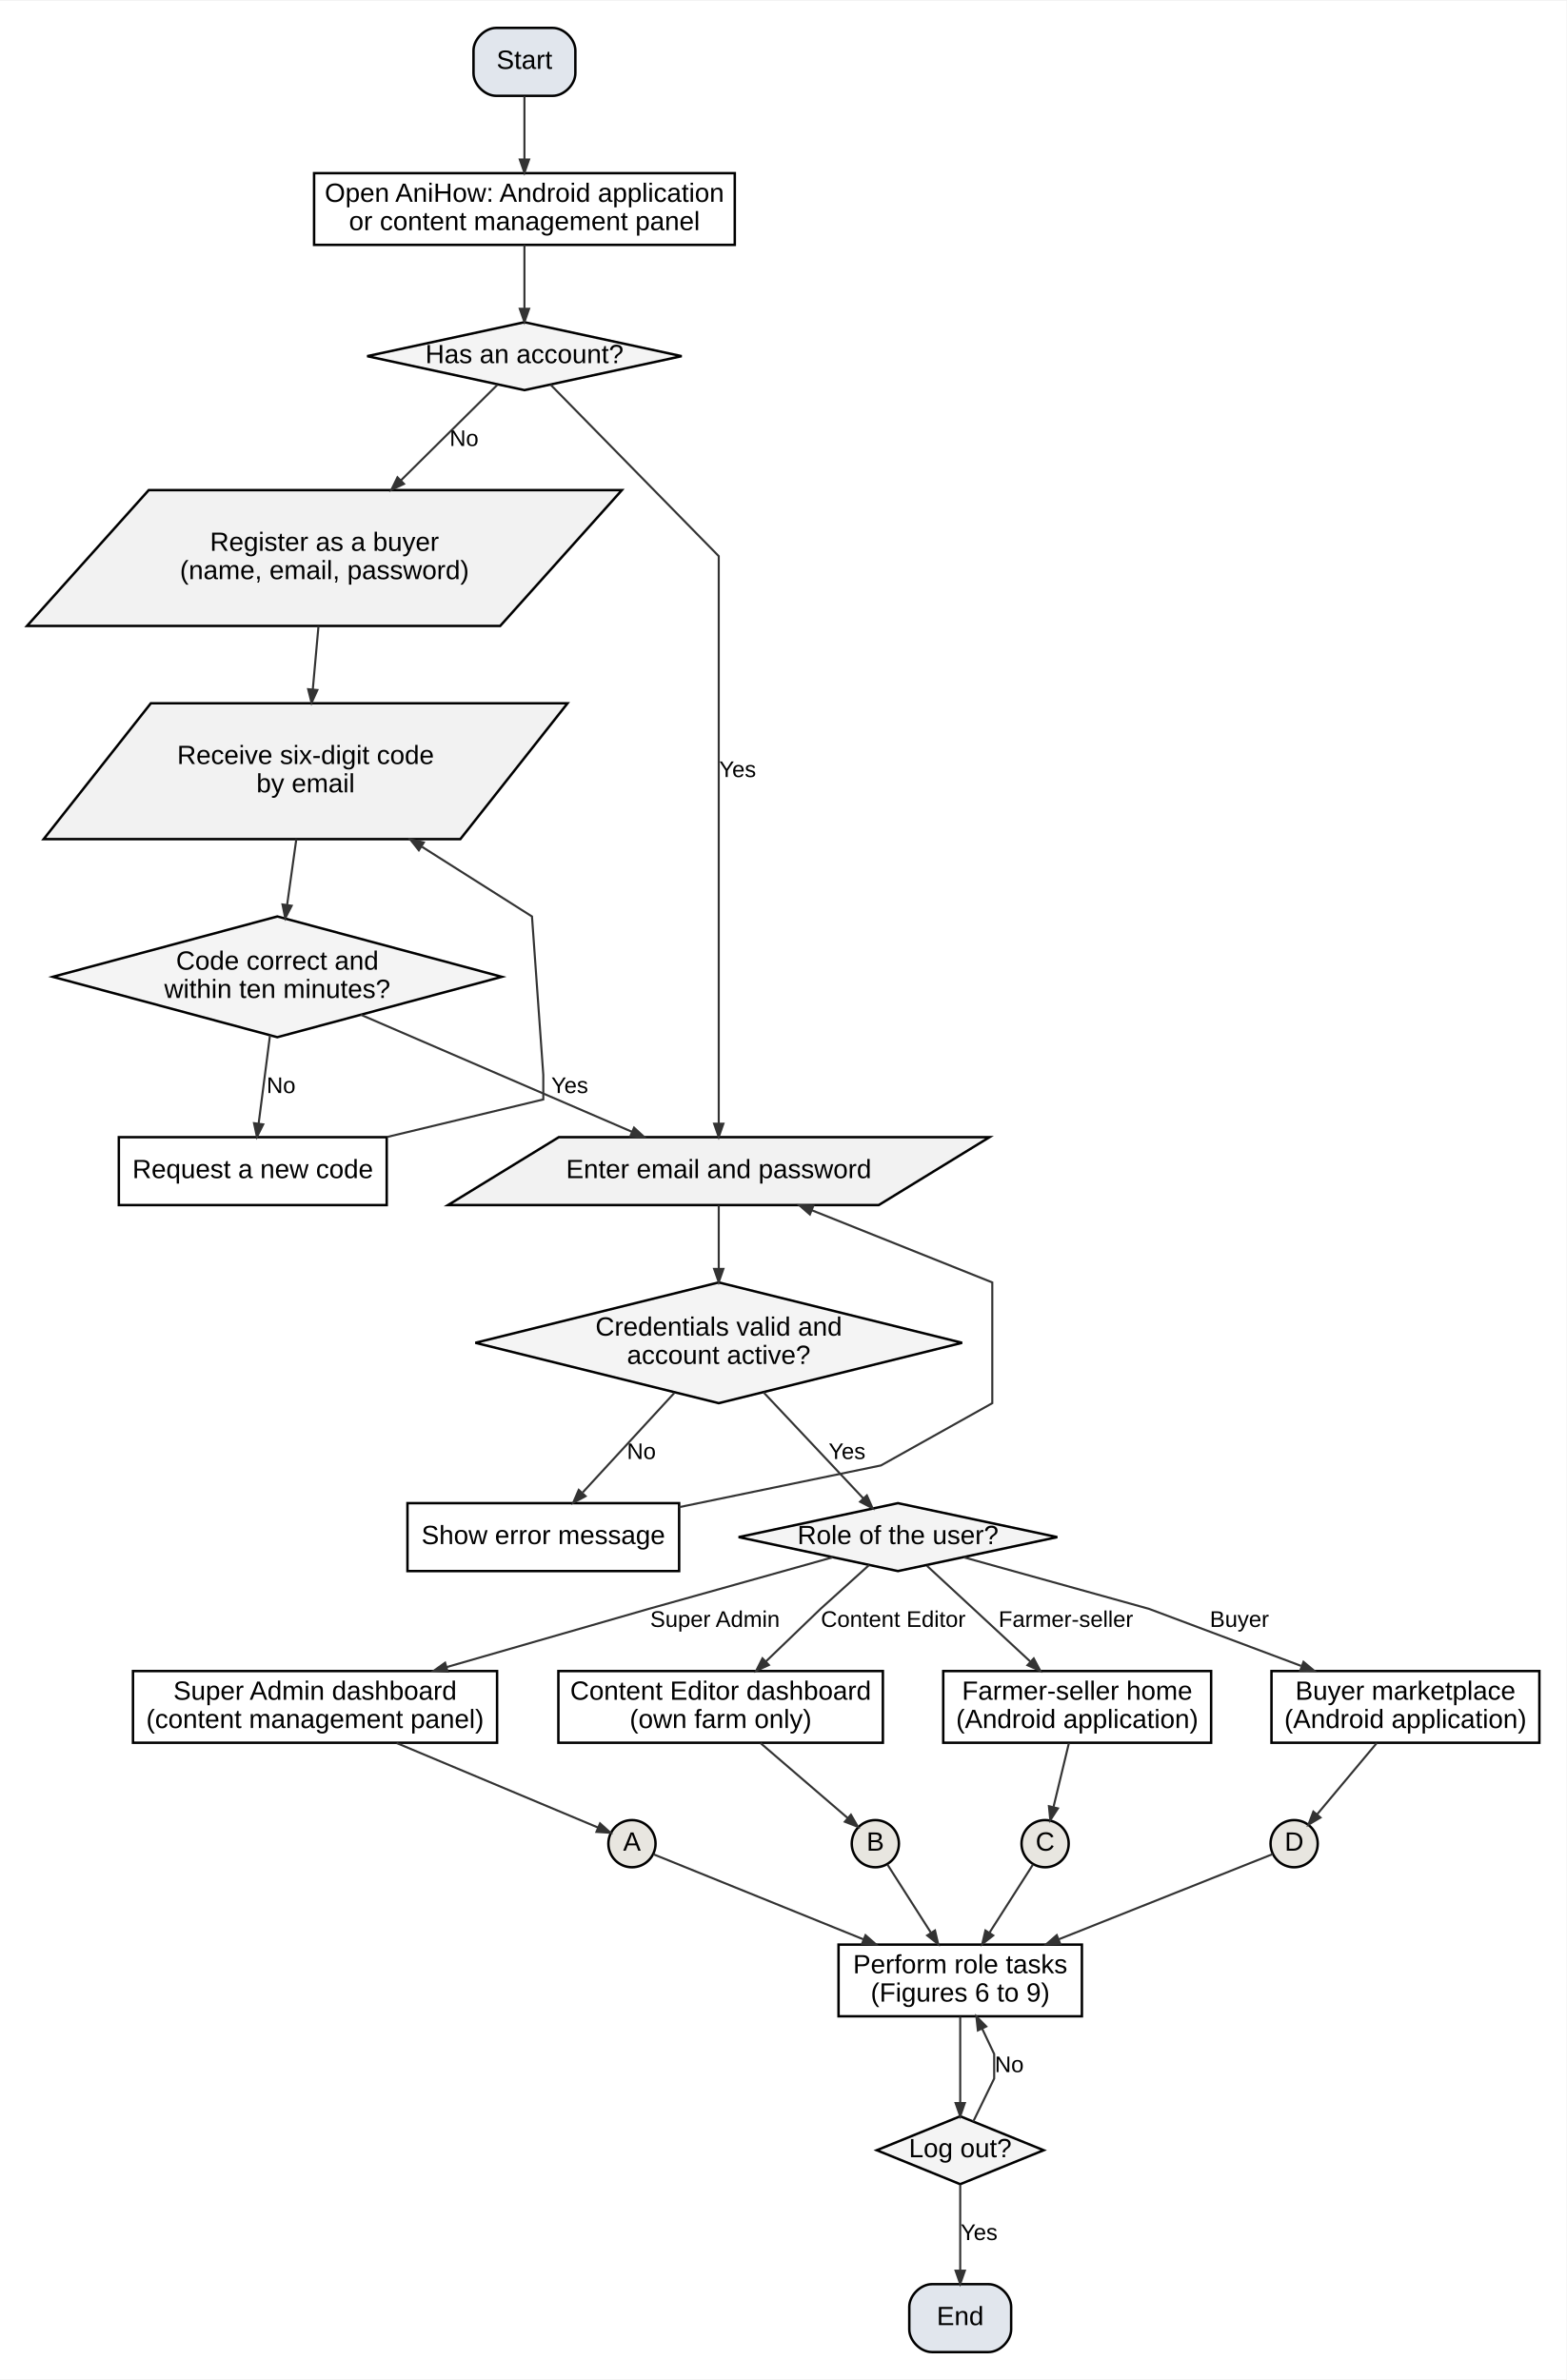
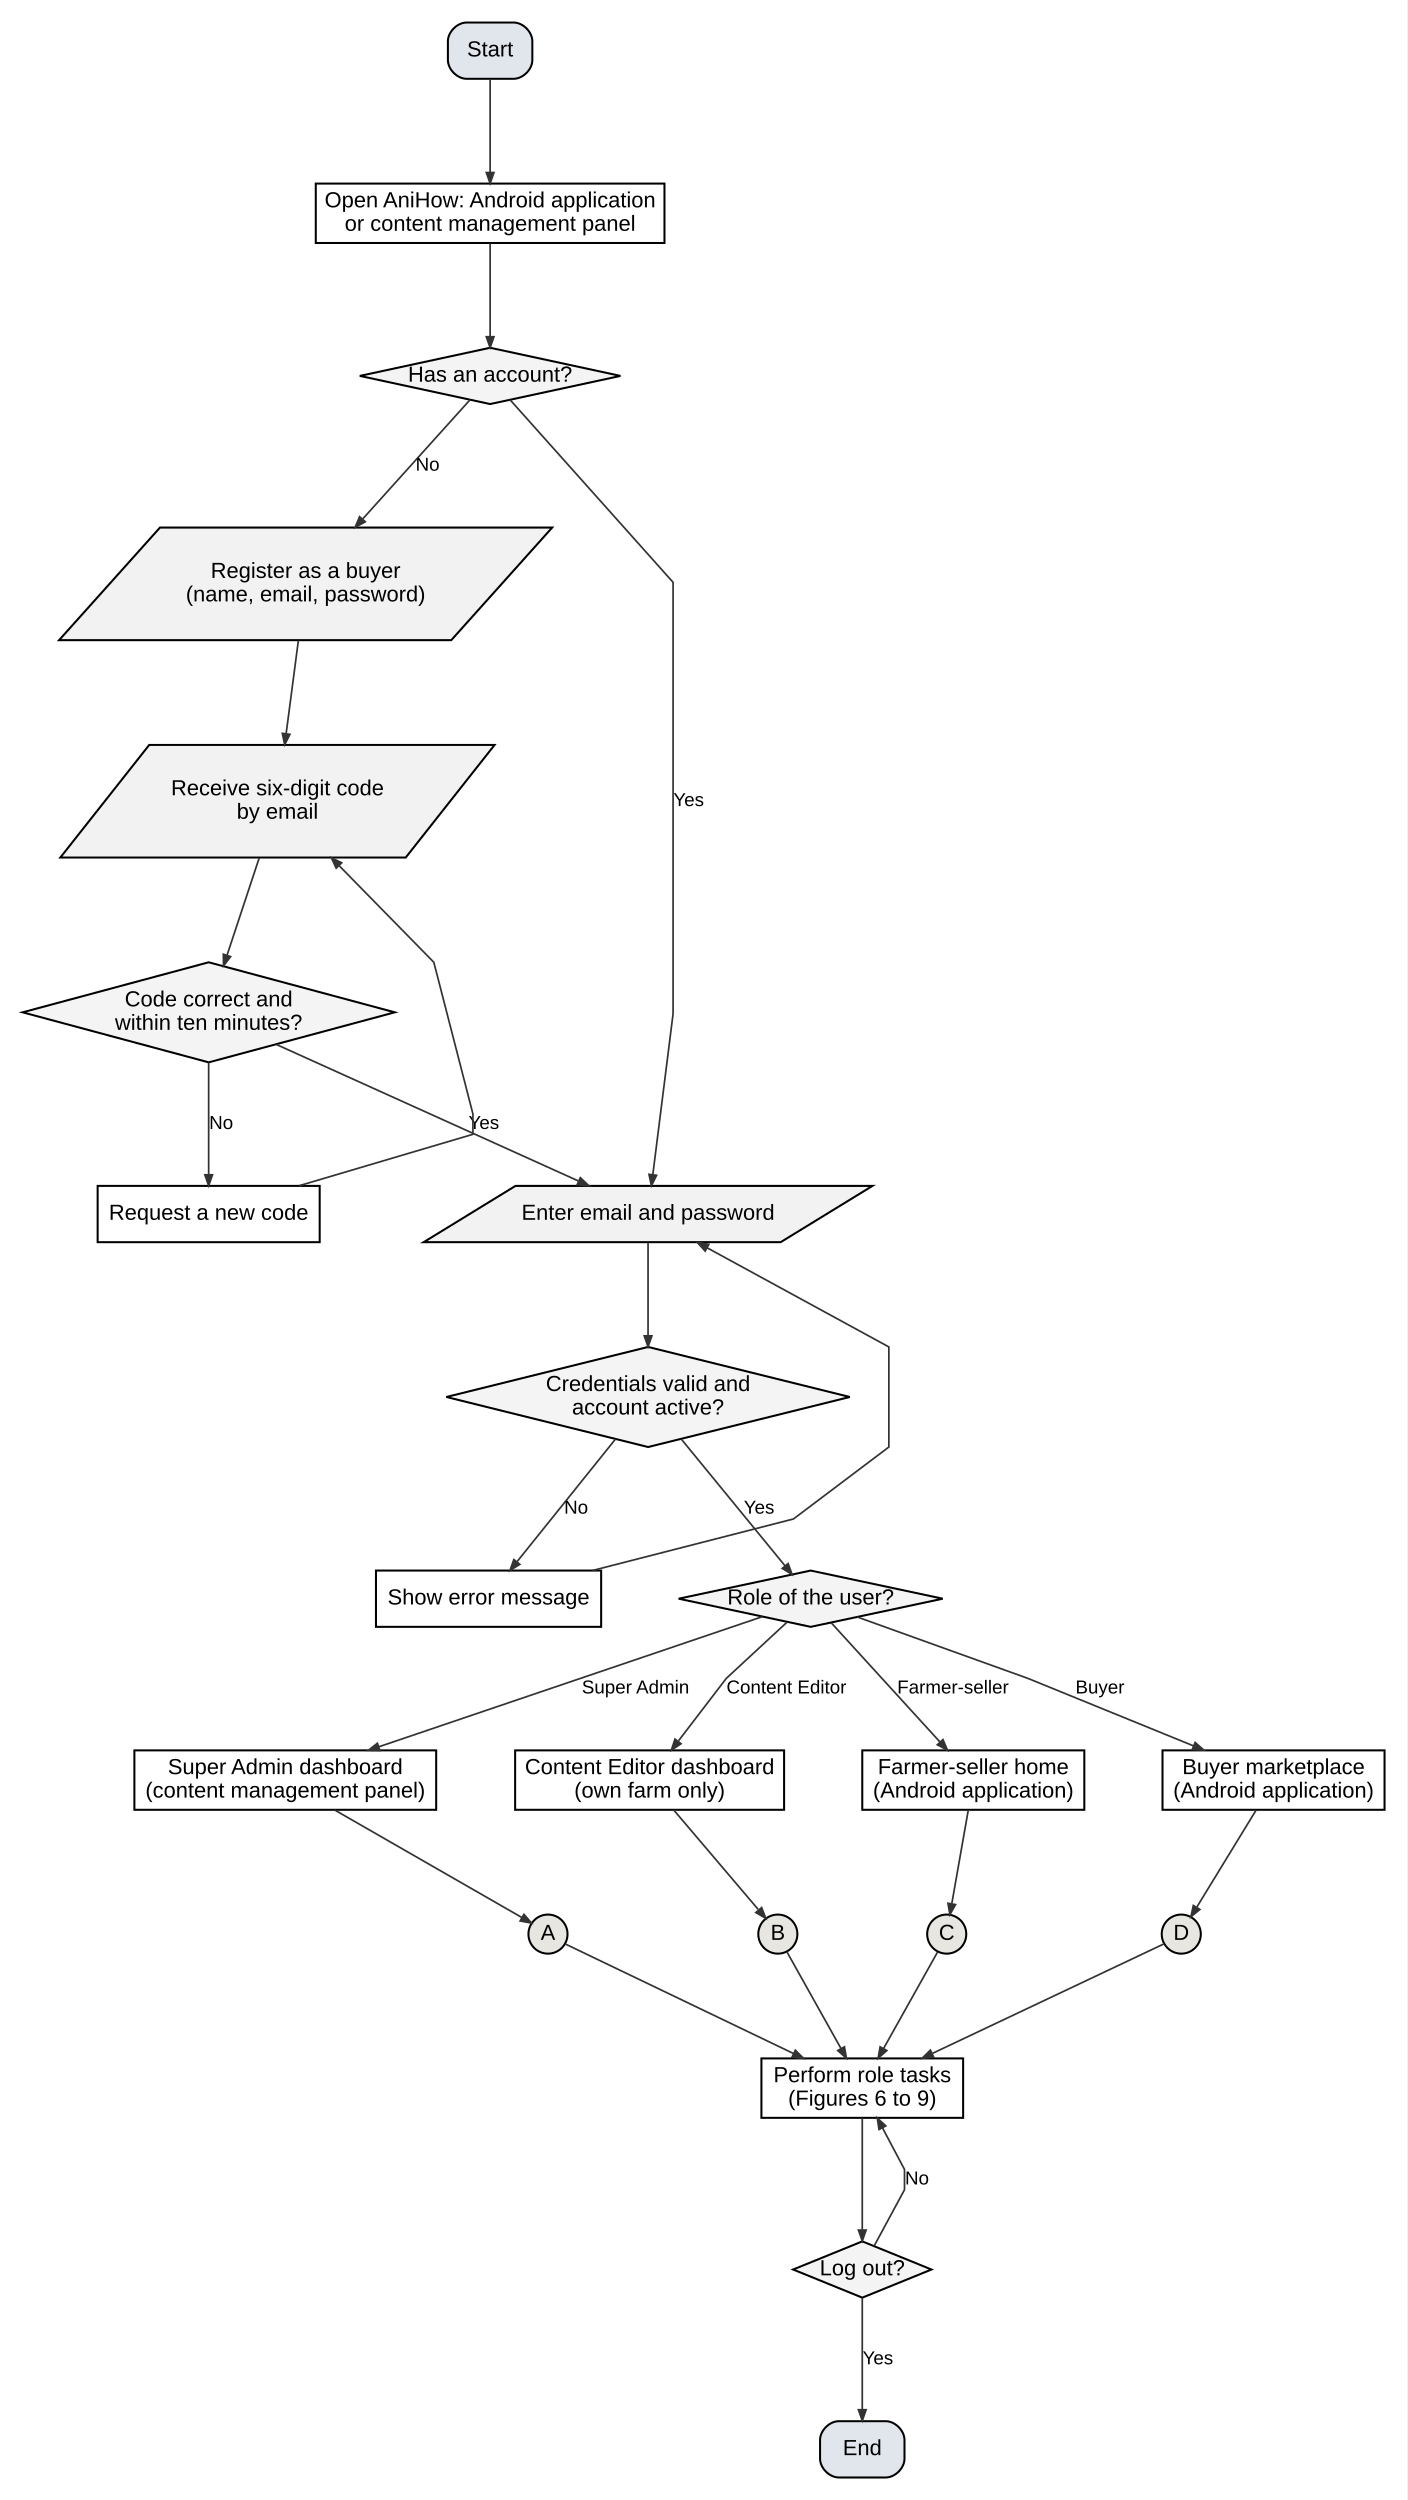
- <svg xmlns="http://www.w3.org/2000/svg" width="830pt" height="1261pt" viewBox="0.00 0.00 830.39 1260.80">
-   <g id="graph0" class="graph" transform="scale(1 1) rotate(0) translate(14.4 1246.4)">
-     <polygon fill="white" stroke="transparent" points="-14.4,14.4 -14.4,-1246.4 815.99,-1246.4 815.99,14.4 -14.4,14.4" />
+ <svg xmlns="http://www.w3.org/2000/svg" width="900pt" height="1599pt" viewBox="0.00 0.00 899.80 1598.80">
+   <g id="graph0" class="graph" transform="scale(1 1) rotate(0) translate(14.4 1584.4)">
+     <polygon fill="white" stroke="transparent" points="-14.4,14.4 -14.4,-1584.4 885.4,-1584.4 885.4,14.4 -14.4,14.4" />
    <g id="node1" class="node">
-       <path fill="#e1e6ed" stroke="black" stroke-width="1.3" d="M278.59,-1232C278.59,-1232 248.59,-1232 248.59,-1232 242.59,-1232 236.59,-1226 236.59,-1220 236.59,-1220 236.59,-1208 236.59,-1208 236.59,-1202 242.59,-1196 248.59,-1196 248.59,-1196 278.59,-1196 278.59,-1196 284.59,-1196 290.59,-1202 290.59,-1208 290.59,-1208 290.59,-1220 290.59,-1220 290.59,-1226 284.59,-1232 278.59,-1232" />
-       <text text-anchor="middle" x="263.59" y="-1210.3" font-family="Liberation Sans" font-size="14.00">Start</text>
+       <path fill="#e1e6ed" stroke="black" stroke-width="1.3" d="M314,-1570C314,-1570 284,-1570 284,-1570 278,-1570 272,-1564 272,-1558 272,-1558 272,-1546 272,-1546 272,-1540 278,-1534 284,-1534 284,-1534 314,-1534 314,-1534 320,-1534 326,-1540 326,-1546 326,-1546 326,-1558 326,-1558 326,-1564 320,-1570 314,-1570" />
+       <text text-anchor="middle" x="299" y="-1548.3" font-family="Liberation Sans" font-size="14.00">Start</text>
    </g>
    <g id="node2" class="node">
-       <polygon fill="#ffffff" stroke="black" stroke-width="1.3" points="375.09,-1155 152.09,-1155 152.09,-1117 375.09,-1117 375.09,-1155" />
-       <text text-anchor="middle" x="263.59" y="-1139.8" font-family="Liberation Sans" font-size="14.00">Open AniHow: Android application</text>
-       <text text-anchor="middle" x="263.59" y="-1124.8" font-family="Liberation Sans" font-size="14.00">or content management panel</text>
+       <polygon fill="#ffffff" stroke="black" stroke-width="1.3" points="410.5,-1467 187.5,-1467 187.5,-1429 410.5,-1429 410.5,-1467" />
+       <text text-anchor="middle" x="299" y="-1451.8" font-family="Liberation Sans" font-size="14.00">Open AniHow: Android application</text>
+       <text text-anchor="middle" x="299" y="-1436.8" font-family="Liberation Sans" font-size="14.00">or content management panel</text>
    </g>
    <g id="edge5" class="edge">
-       <path fill="none" stroke="#333333" stroke-width="1.1" d="M263.59,-1195.75C263.59,-1185.93 263.59,-1173.44 263.59,-1162.51" />
-       <polygon fill="#333333" stroke="#333333" stroke-width="1.1" points="266.04,-1162.24 263.59,-1155.24 261.14,-1162.24 266.04,-1162.24" />
+       <path fill="none" stroke="#333333" stroke-width="1.1" d="M299,-1533.7C299,-1517.34 299,-1492.61 299,-1474.09" />
+       <polygon fill="#333333" stroke="#333333" stroke-width="1.1" points="301.45,-1474.08 299,-1467.08 296.55,-1474.08 301.45,-1474.08" />
    </g>
    <g id="node3" class="node">
-       <polygon fill="#f4f4f4" stroke="black" stroke-width="1.3" points="263.59,-1076 180.23,-1058 263.59,-1040 346.94,-1058 263.59,-1076" />
-       <text text-anchor="middle" x="263.59" y="-1054.3" font-family="Liberation Sans" font-size="14.00">Has an account?</text>
+       <polygon fill="#f4f4f4" stroke="black" stroke-width="1.3" points="299,-1362 215.65,-1344 299,-1326 382.35,-1344 299,-1362" />
+       <text text-anchor="middle" x="299" y="-1340.3" font-family="Liberation Sans" font-size="14.00">Has an account?</text>
    </g>
    <g id="edge6" class="edge">
-       <path fill="none" stroke="#333333" stroke-width="1.1" d="M263.59,-1116.99C263.59,-1106.93 263.59,-1094.26 263.59,-1083.33" />
-       <polygon fill="#333333" stroke="#333333" stroke-width="1.1" points="266.04,-1083.1 263.59,-1076.1 261.14,-1083.1 266.04,-1083.1" />
+       <path fill="none" stroke="#333333" stroke-width="1.1" d="M299,-1428.76C299,-1412.22 299,-1387.69 299,-1369.45" />
+       <polygon fill="#333333" stroke="#333333" stroke-width="1.1" points="301.45,-1369.06 299,-1362.06 296.55,-1369.06 301.45,-1369.06" />
    </g>
    <g id="node4" class="node">
-       <polygon fill="#f2f2f2" stroke="black" stroke-width="1.3" points="315.26,-987 64.44,-987 -0.09,-915 250.74,-915 315.26,-987" />
-       <text text-anchor="middle" x="157.59" y="-954.8" font-family="Liberation Sans" font-size="14.00">Register as a buyer</text>
-       <text text-anchor="middle" x="157.59" y="-939.8" font-family="Liberation Sans" font-size="14.00">(name, email, password)</text>
+       <polygon fill="#f2f2f2" stroke="black" stroke-width="1.3" points="338.67,-1247 87.85,-1247 23.33,-1175 274.15,-1175 338.67,-1247" />
+       <text text-anchor="middle" x="181" y="-1214.8" font-family="Liberation Sans" font-size="14.00">Register as a buyer</text>
+       <text text-anchor="middle" x="181" y="-1199.8" font-family="Liberation Sans" font-size="14.00">(name, email, password)</text>
    </g>
    <g id="edge7" class="edge">
-       <path fill="none" stroke="#333333" stroke-width="1.1" d="M249.29,-1042.84C236.17,-1029.84 216.09,-1009.95 198.06,-992.1" />
-       <polygon fill="#333333" stroke="#333333" stroke-width="1.1" points="199.74,-990.31 193.04,-987.12 196.29,-993.79 199.74,-990.31" />
-       <text text-anchor="middle" x="231.59" y="-1010.4" font-family="Liberation Sans" font-size="12.00">No</text>
+       <path fill="none" stroke="#333333" stroke-width="1.1" d="M286.15,-1328.73C269.81,-1310.59 240.91,-1278.52 217.55,-1252.57" />
+       <polygon fill="#333333" stroke="#333333" stroke-width="1.1" points="219.15,-1250.7 212.65,-1247.14 215.51,-1253.98 219.15,-1250.7" />
+       <text text-anchor="middle" x="259" y="-1283.4" font-family="Liberation Sans" font-size="12.00">No</text>
    </g>
    <g id="node8" class="node">
-       <polygon fill="#f2f2f2" stroke="black" stroke-width="1.3" points="510.1,-644 281.8,-644 223.07,-608 451.37,-608 510.1,-644" />
-       <text text-anchor="middle" x="366.59" y="-622.3" font-family="Liberation Sans" font-size="14.00">Enter email and password</text>
+       <polygon fill="#f2f2f2" stroke="black" stroke-width="1.3" points="543.52,-826 315.21,-826 256.48,-790 484.79,-790 543.52,-826" />
+       <text text-anchor="middle" x="400" y="-804.3" font-family="Liberation Sans" font-size="14.00">Enter email and password</text>
    </g>
    <g id="edge13" class="edge">
-       <path fill="none" stroke="#333333" stroke-width="1.1" d="M277.48,-1042.84C305.59,-1014.18 366.59,-952 366.59,-952 366.59,-952 366.59,-952 366.59,-728 366.59,-728 366.59,-681.21 366.59,-651.33" />
-       <polygon fill="#333333" stroke="#333333" stroke-width="1.1" points="369.04,-651.13 366.59,-644.13 364.14,-651.13 369.04,-651.13" />
-       <text text-anchor="middle" x="376.59" y="-834.9" font-family="Liberation Sans" font-size="12.00">Yes</text>
+       <path fill="none" stroke="#333333" stroke-width="1.1" d="M311.74,-1328.73C342.07,-1294.78 416,-1212 416,-1212 416,-1212 416,-1212 416,-936 416,-936 407.67,-869.9 403.03,-833.07" />
+       <polygon fill="#333333" stroke="#333333" stroke-width="1.1" points="405.46,-832.77 402.16,-826.13 400.6,-833.38 405.46,-832.77" />
+       <text text-anchor="middle" x="426" y="-1068.9" font-family="Liberation Sans" font-size="12.00">Yes</text>
    </g>
    <g id="node5" class="node">
-       <polygon fill="#f2f2f2" stroke="black" stroke-width="1.3" points="286.44,-874 65.56,-874 8.74,-802 229.62,-802 286.44,-874" />
-       <text text-anchor="middle" x="147.59" y="-841.8" font-family="Liberation Sans" font-size="14.00">Receive six-digit code</text>
-       <text text-anchor="middle" x="147.59" y="-826.8" font-family="Liberation Sans" font-size="14.00">by email</text>
+       <polygon fill="#f2f2f2" stroke="black" stroke-width="1.3" points="301.85,-1108 80.97,-1108 24.15,-1036 245.03,-1036 301.85,-1108" />
+       <text text-anchor="middle" x="163" y="-1075.8" font-family="Liberation Sans" font-size="14.00">Receive six-digit code</text>
+       <text text-anchor="middle" x="163" y="-1060.8" font-family="Liberation Sans" font-size="14.00">by email</text>
    </g>
    <g id="edge8" class="edge">
-       <path fill="none" stroke="#333333" stroke-width="1.1" d="M154.42,-914.88C153.46,-904.25 152.4,-892.46 151.41,-881.41" />
-       <polygon fill="#333333" stroke="#333333" stroke-width="1.1" points="153.83,-881.03 150.76,-874.27 148.95,-881.47 153.83,-881.03" />
+       <path fill="none" stroke="#333333" stroke-width="1.1" d="M176.36,-1174.72C173.98,-1156.58 171.06,-1134.34 168.56,-1115.29" />
+       <polygon fill="#333333" stroke="#333333" stroke-width="1.1" points="170.96,-1114.78 167.62,-1108.16 166.1,-1115.42 170.96,-1114.78" />
    </g>
    <g id="node6" class="node">
-       <polygon fill="#f4f4f4" stroke="black" stroke-width="1.3" points="132.59,-761 13.59,-729 132.59,-697 251.59,-729 132.59,-761" />
-       <text text-anchor="middle" x="132.59" y="-732.8" font-family="Liberation Sans" font-size="14.00">Code correct and</text>
-       <text text-anchor="middle" x="132.59" y="-717.8" font-family="Liberation Sans" font-size="14.00">within ten minutes?</text>
+       <polygon fill="#f4f4f4" stroke="black" stroke-width="1.3" points="119,-969 0,-937 119,-905 238,-937 119,-969" />
+       <text text-anchor="middle" x="119" y="-940.8" font-family="Liberation Sans" font-size="14.00">Code correct and</text>
+       <text text-anchor="middle" x="119" y="-925.8" font-family="Liberation Sans" font-size="14.00">within ten minutes?</text>
    </g>
    <g id="edge9" class="edge">
-       <path fill="none" stroke="#333333" stroke-width="1.1" d="M142.67,-801.96C141.12,-790.86 139.39,-778.56 137.82,-767.3" />
-       <polygon fill="#333333" stroke="#333333" stroke-width="1.1" points="140.2,-766.68 136.8,-760.09 135.35,-767.36 140.2,-766.68" />
+       <path fill="none" stroke="#333333" stroke-width="1.1" d="M151.32,-1035.71C144.98,-1016.52 137.14,-992.84 130.78,-973.6" />
+       <polygon fill="#333333" stroke="#333333" stroke-width="1.1" points="133.03,-972.61 128.51,-966.73 128.38,-974.15 133.03,-972.61" />
    </g>
    <g id="node7" class="node">
-       <polygon fill="#ffffff" stroke="black" stroke-width="1.3" points="190.59,-644 48.59,-644 48.59,-608 190.59,-608 190.59,-644" />
-       <text text-anchor="middle" x="119.59" y="-622.3" font-family="Liberation Sans" font-size="14.00">Request a new code</text>
+       <polygon fill="#ffffff" stroke="black" stroke-width="1.3" points="190,-826 48,-826 48,-790 190,-790 190,-826" />
+       <text text-anchor="middle" x="119" y="-804.3" font-family="Liberation Sans" font-size="14.00">Request a new code</text>
    </g>
    <g id="edge10" class="edge">
-       <path fill="none" stroke="#333333" stroke-width="1.1" d="M128.72,-697.97C126.8,-683.02 124.5,-665.18 122.69,-651.13" />
-       <polygon fill="#333333" stroke="#333333" stroke-width="1.1" points="125.12,-650.79 121.8,-644.16 120.26,-651.42 125.12,-650.79" />
-       <text text-anchor="middle" x="134.59" y="-667.4" font-family="Liberation Sans" font-size="12.00">No</text>
+       <path fill="none" stroke="#333333" stroke-width="1.1" d="M119,-904.93C119,-882.83 119,-853.55 119,-833.18" />
+       <polygon fill="#333333" stroke="#333333" stroke-width="1.1" points="121.45,-833.11 119,-826.11 116.55,-833.11 121.45,-833.11" />
+       <text text-anchor="middle" x="127" y="-862.4" font-family="Liberation Sans" font-size="12.00">No</text>
    </g>
    <g id="edge12" class="edge">
-       <path fill="none" stroke="#333333" stroke-width="1.1" d="M176.88,-708.88C218,-691.13 278.99,-664.81 320.64,-646.83" />
-       <polygon fill="#333333" stroke="#333333" stroke-width="1.1" points="321.69,-649.04 327.15,-644.02 319.75,-644.55 321.69,-649.04" />
-       <text text-anchor="middle" x="287.59" y="-667.4" font-family="Liberation Sans" font-size="12.00">Yes</text>
+       <path fill="none" stroke="#333333" stroke-width="1.1" d="M162.29,-916.43C214.7,-892.75 302.51,-853.06 355.47,-829.13" />
+       <polygon fill="#333333" stroke="#333333" stroke-width="1.1" points="356.7,-831.26 362.07,-826.14 354.68,-826.79 356.7,-831.26" />
+       <text text-anchor="middle" x="295" y="-862.4" font-family="Liberation Sans" font-size="12.00">Yes</text>
    </g>
    <g id="edge11" class="edge">
-       <path fill="none" stroke="#333333" stroke-width="1.1" d="M190.73,-644.09C231.08,-653.79 273.59,-664 273.59,-664 273.59,-664 273.59,-677 273.59,-677 273.59,-677 267.59,-761 267.59,-761 267.59,-761 238.72,-779.28 209.3,-797.92" />
-       <polygon fill="#333333" stroke="#333333" stroke-width="1.1" points="207.62,-796.08 203.02,-801.89 210.24,-800.22 207.62,-796.08" />
+       <path fill="none" stroke="#333333" stroke-width="1.1" d="M176.69,-826.07C225.65,-840.55 288,-859 288,-859 288,-859 288,-872 288,-872 288,-872 263,-969 263,-969 263,-969 230.51,-1002.14 202.57,-1030.64" />
+       <polygon fill="#333333" stroke="#333333" stroke-width="1.1" points="200.57,-1029.18 197.41,-1035.9 204.06,-1032.61 200.57,-1029.18" />
    </g>
    <g id="node9" class="node">
-       <polygon fill="#f4f4f4" stroke="black" stroke-width="1.3" points="366.59,-567 237.59,-535 366.59,-503 495.59,-535 366.59,-567" />
-       <text text-anchor="middle" x="366.59" y="-538.8" font-family="Liberation Sans" font-size="14.00">Credentials valid and</text>
-       <text text-anchor="middle" x="366.59" y="-523.8" font-family="Liberation Sans" font-size="14.00">account active?</text>
+       <polygon fill="#f4f4f4" stroke="black" stroke-width="1.3" points="400,-723 271,-691 400,-659 529,-691 400,-723" />
+       <text text-anchor="middle" x="400" y="-694.8" font-family="Liberation Sans" font-size="14.00">Credentials valid and</text>
+       <text text-anchor="middle" x="400" y="-679.8" font-family="Liberation Sans" font-size="14.00">account active?</text>
    </g>
    <g id="edge14" class="edge">
-       <path fill="none" stroke="#333333" stroke-width="1.1" d="M366.59,-607.84C366.59,-598.3 366.59,-586.03 366.59,-574.34" />
-       <polygon fill="#333333" stroke="#333333" stroke-width="1.1" points="369.04,-574.16 366.59,-567.16 364.14,-574.16 369.04,-574.16" />
+       <path fill="none" stroke="#333333" stroke-width="1.1" d="M400,-789.53C400,-773.86 400,-750.32 400,-730.29" />
+       <polygon fill="#333333" stroke="#333333" stroke-width="1.1" points="402.45,-730.09 400,-723.09 397.55,-730.09 402.45,-730.09" />
    </g>
    <g id="node10" class="node">
-       <polygon fill="#ffffff" stroke="black" stroke-width="1.3" points="345.59,-450 201.59,-450 201.59,-414 345.59,-414 345.59,-450" />
-       <text text-anchor="middle" x="273.59" y="-428.3" font-family="Liberation Sans" font-size="14.00">Show error message</text>
+       <polygon fill="#ffffff" stroke="black" stroke-width="1.3" points="370,-580 226,-580 226,-544 370,-544 370,-580" />
+       <text text-anchor="middle" x="298" y="-558.3" font-family="Liberation Sans" font-size="14.00">Show error message</text>
    </g>
    <g id="edge15" class="edge">
-       <path fill="none" stroke="#333333" stroke-width="1.1" d="M343.12,-508.51C328.17,-492.27 308.96,-471.42 294.53,-455.74" />
-       <polygon fill="#333333" stroke="#333333" stroke-width="1.1" points="295.99,-453.71 289.44,-450.22 292.38,-457.03 295.99,-453.71" />
-       <text text-anchor="middle" x="325.59" y="-473.4" font-family="Liberation Sans" font-size="12.00">No</text>
+       <path fill="none" stroke="#333333" stroke-width="1.1" d="M379.11,-663.99C360.6,-640.94 333.84,-607.63 316.19,-585.65" />
+       <polygon fill="#333333" stroke="#333333" stroke-width="1.1" points="317.98,-583.97 311.69,-580.05 314.16,-587.04 317.98,-583.97" />
+       <text text-anchor="middle" x="354" y="-616.4" font-family="Liberation Sans" font-size="12.00">No</text>
    </g>
    <g id="node11" class="node">
-       <polygon fill="#f4f4f4" stroke="black" stroke-width="1.3" points="461.59,-450 377.13,-432 461.59,-414 546.05,-432 461.59,-450" />
-       <text text-anchor="middle" x="461.59" y="-428.3" font-family="Liberation Sans" font-size="14.00">Role of the user?</text>
+       <polygon fill="#f4f4f4" stroke="black" stroke-width="1.3" points="504,-580 419.54,-562 504,-544 588.46,-562 504,-580" />
+       <text text-anchor="middle" x="504" y="-558.3" font-family="Liberation Sans" font-size="14.00">Role of the user?</text>
    </g>
    <g id="edge17" class="edge">
-       <path fill="none" stroke="#333333" stroke-width="1.1" d="M390.31,-508.77C406.71,-491.35 428.19,-468.51 443.27,-452.48" />
-       <polygon fill="#333333" stroke="#333333" stroke-width="1.1" points="445.11,-454.1 448.12,-447.32 441.54,-450.74 445.11,-454.1" />
-       <text text-anchor="middle" x="434.59" y="-473.4" font-family="Liberation Sans" font-size="12.00">Yes</text>
+       <path fill="none" stroke="#333333" stroke-width="1.1" d="M421.3,-663.99C440.94,-640.01 469.68,-604.91 487.59,-583.04" />
+       <polygon fill="#333333" stroke="#333333" stroke-width="1.1" points="489.58,-584.48 492.12,-577.51 485.79,-581.37 489.58,-584.48" />
+       <text text-anchor="middle" x="471" y="-616.4" font-family="Liberation Sans" font-size="12.00">Yes</text>
    </g>
    <g id="edge16" class="edge">
-       <path fill="none" stroke="#333333" stroke-width="1.1" d="M345.62,-447.89C395.36,-458.17 452.59,-470 452.59,-470 452.59,-470 511.59,-503 511.59,-503 511.59,-503 511.59,-567 511.59,-567 511.59,-567 457.97,-588.45 415.94,-605.26" />
-       <polygon fill="#333333" stroke="#333333" stroke-width="1.1" points="414.9,-603.04 409.31,-607.91 416.72,-607.59 414.9,-603.04" />
+       <path fill="none" stroke="#333333" stroke-width="1.1" d="M364.56,-580.07C421.05,-594.55 493,-613 493,-613 493,-613 554,-659 554,-659 554,-659 554,-723 554,-723 554,-723 483.39,-761.52 437.79,-786.39" />
+       <polygon fill="#333333" stroke="#333333" stroke-width="1.1" points="436.51,-784.3 431.54,-789.8 438.85,-788.6 436.51,-784.3" />
    </g>
    <g id="node12" class="node">
-       <polygon fill="#ffffff" stroke="black" stroke-width="1.3" points="249.09,-361 56.09,-361 56.09,-323 249.09,-323 249.09,-361" />
-       <text text-anchor="middle" x="152.59" y="-345.8" font-family="Liberation Sans" font-size="14.00">Super Admin dashboard</text>
-       <text text-anchor="middle" x="152.59" y="-330.8" font-family="Liberation Sans" font-size="14.00">(content management panel)</text>
+       <polygon fill="#ffffff" stroke="black" stroke-width="1.3" points="264.5,-465 71.5,-465 71.5,-427 264.5,-427 264.5,-465" />
+       <text text-anchor="middle" x="168" y="-449.8" font-family="Liberation Sans" font-size="14.00">Super Admin dashboard</text>
+       <text text-anchor="middle" x="168" y="-434.8" font-family="Liberation Sans" font-size="14.00">(content management panel)</text>
    </g>
    <g id="edge18" class="edge">
-       <path fill="none" stroke="#333333" stroke-width="1.1" d="M426.91,-421.28C387.8,-410.32 329.59,-394 329.59,-394 329.59,-394 271.92,-377.38 222.41,-363.12" />
-       <polygon fill="#333333" stroke="#333333" stroke-width="1.1" points="222.89,-360.71 215.49,-361.12 221.54,-365.42 222.89,-360.71" />
-       <text text-anchor="middle" x="364.59" y="-384.4" font-family="Liberation Sans" font-size="12.00">Super Admin</text>
+       <path fill="none" stroke="#333333" stroke-width="1.1" d="M472.99,-550.48C417.36,-531.6 299.7,-491.68 227.88,-467.32" />
+       <polygon fill="#333333" stroke="#333333" stroke-width="1.1" points="228.49,-464.94 221.08,-465.01 226.92,-469.58 228.49,-464.94" />
+       <text text-anchor="middle" x="392" y="-501.4" font-family="Liberation Sans" font-size="12.00">Super Admin</text>
    </g>
    <g id="node13" class="node">
-       <polygon fill="#ffffff" stroke="black" stroke-width="1.3" points="453.59,-361 281.59,-361 281.59,-323 453.59,-323 453.59,-361" />
-       <text text-anchor="middle" x="367.59" y="-345.8" font-family="Liberation Sans" font-size="14.00">Content Editor dashboard</text>
-       <text text-anchor="middle" x="367.59" y="-330.8" font-family="Liberation Sans" font-size="14.00">(own farm only)</text>
+       <polygon fill="#ffffff" stroke="black" stroke-width="1.3" points="487,-465 315,-465 315,-427 487,-427 487,-465" />
+       <text text-anchor="middle" x="401" y="-449.8" font-family="Liberation Sans" font-size="14.00">Content Editor dashboard</text>
+       <text text-anchor="middle" x="401" y="-434.8" font-family="Liberation Sans" font-size="14.00">(own farm only)</text>
    </g>
    <g id="edge19" class="edge">
-       <path fill="none" stroke="#333333" stroke-width="1.1" d="M446.32,-417.22C434.66,-406.7 420.59,-394 420.59,-394 420.59,-394 405.57,-379.55 391.52,-366.03" />
-       <polygon fill="#333333" stroke="#333333" stroke-width="1.1" points="393.16,-364.21 386.42,-361.12 389.77,-367.74 393.16,-364.21" />
-       <text text-anchor="middle" x="459.09" y="-384.4" font-family="Liberation Sans" font-size="12.00">Content Editor</text>
+       <path fill="none" stroke="#333333" stroke-width="1.1" d="M488.96,-547.07C472.98,-532.28 450,-511 450,-511 450,-511 433.37,-489.28 419.49,-471.14" />
+       <polygon fill="#333333" stroke="#333333" stroke-width="1.1" points="421.11,-469.24 414.91,-465.17 417.22,-472.22 421.11,-469.24" />
+       <text text-anchor="middle" x="488.5" y="-501.4" font-family="Liberation Sans" font-size="12.00">Content Editor</text>
    </g>
    <g id="node14" class="node">
-       <polygon fill="#ffffff" stroke="black" stroke-width="1.3" points="627.59,-361 485.59,-361 485.59,-323 627.59,-323 627.59,-361" />
-       <text text-anchor="middle" x="556.59" y="-345.8" font-family="Liberation Sans" font-size="14.00">Farmer-seller home</text>
-       <text text-anchor="middle" x="556.59" y="-330.8" font-family="Liberation Sans" font-size="14.00">(Android application)</text>
+       <polygon fill="#ffffff" stroke="black" stroke-width="1.3" points="679,-465 537,-465 537,-427 679,-427 679,-465" />
+       <text text-anchor="middle" x="608" y="-449.8" font-family="Liberation Sans" font-size="14.00">Farmer-seller home</text>
+       <text text-anchor="middle" x="608" y="-434.8" font-family="Liberation Sans" font-size="14.00">(Android application)</text>
    </g>
    <g id="edge20" class="edge">
-       <path fill="none" stroke="#333333" stroke-width="1.1" d="M476.94,-416.8C488.22,-406.37 501.59,-394 501.59,-394 501.59,-394 517.17,-379.55 531.75,-366.03" />
-       <polygon fill="#333333" stroke="#333333" stroke-width="1.1" points="533.57,-367.68 537.04,-361.12 530.24,-364.09 533.57,-367.68" />
-       <text text-anchor="middle" x="550.59" y="-384.4" font-family="Liberation Sans" font-size="12.00">Farmer-seller</text>
+       <path fill="none" stroke="#333333" stroke-width="1.1" d="M517.17,-546.56C534.68,-527.37 565.83,-493.22 586.7,-470.34" />
+       <polygon fill="#333333" stroke="#333333" stroke-width="1.1" points="588.6,-471.9 591.51,-465.07 584.98,-468.59 588.6,-471.9" />
+       <text text-anchor="middle" x="595" y="-501.4" font-family="Liberation Sans" font-size="12.00">Farmer-seller</text>
    </g>
    <g id="node15" class="node">
-       <polygon fill="#ffffff" stroke="black" stroke-width="1.3" points="801.59,-361 659.59,-361 659.59,-323 801.59,-323 801.59,-361" />
-       <text text-anchor="middle" x="730.59" y="-345.8" font-family="Liberation Sans" font-size="14.00">Buyer marketplace</text>
-       <text text-anchor="middle" x="730.59" y="-330.8" font-family="Liberation Sans" font-size="14.00">(Android application)</text>
+       <polygon fill="#ffffff" stroke="black" stroke-width="1.3" points="871,-465 729,-465 729,-427 871,-427 871,-465" />
+       <text text-anchor="middle" x="800" y="-449.8" font-family="Liberation Sans" font-size="14.00">Buyer marketplace</text>
+       <text text-anchor="middle" x="800" y="-434.8" font-family="Liberation Sans" font-size="14.00">(Android application)</text>
    </g>
    <g id="edge21" class="edge">
-       <path fill="none" stroke="#333333" stroke-width="1.1" d="M496.53,-421.28C535.94,-410.32 594.59,-394 594.59,-394 594.59,-394 637.64,-377.86 675.3,-363.73" />
-       <polygon fill="#333333" stroke="#333333" stroke-width="1.1" points="676.56,-365.88 682.26,-361.12 674.84,-361.29 676.56,-365.88" />
-       <text text-anchor="middle" x="642.59" y="-384.4" font-family="Liberation Sans" font-size="12.00">Buyer</text>
+       <path fill="none" stroke="#333333" stroke-width="1.1" d="M533.82,-550.27C574.66,-535.58 643,-511 643,-511 643,-511 702.97,-486.55 748.78,-467.88" />
+       <polygon fill="#333333" stroke="#333333" stroke-width="1.1" points="749.87,-470.08 755.43,-465.17 748.02,-465.54 749.87,-470.08" />
+       <text text-anchor="middle" x="689" y="-501.4" font-family="Liberation Sans" font-size="12.00">Buyer</text>
    </g>
    <g id="node16" class="node">
-       <ellipse fill="#e8e6e0" stroke="black" stroke-width="1.3" cx="320.59" cy="-269.5" rx="12.5" ry="12.5" />
-       <text text-anchor="middle" x="320.59" y="-265.8" font-family="Liberation Sans" font-size="14.00">A</text>
+       <ellipse fill="#e8e6e0" stroke="black" stroke-width="1.3" cx="336" cy="-347.5" rx="12.5" ry="12.5" />
+       <text text-anchor="middle" x="336" y="-343.8" font-family="Liberation Sans" font-size="14.00">A</text>
    </g>
    <g id="edge1" class="edge">
-       <path fill="none" stroke="#333333" stroke-width="1.1" d="M195.85,-322.84C230.51,-308.3 277.37,-288.63 302.65,-278.03" />
-       <polygon fill="#333333" stroke="#333333" stroke-width="1.1" points="303.67,-280.26 309.17,-275.29 301.77,-275.74 303.67,-280.26" />
+       <path fill="none" stroke="#333333" stroke-width="1.1" d="M199.6,-426.85C235.15,-406.43 291.55,-374.03 319.37,-358.06" />
+       <polygon fill="#333333" stroke="#333333" stroke-width="1.1" points="320.63,-360.15 325.48,-354.54 318.19,-355.91 320.63,-360.15" />
    </g>
    <g id="node17" class="node">
-       <ellipse fill="#e8e6e0" stroke="black" stroke-width="1.3" cx="449.59" cy="-269.5" rx="12.5" ry="12.5" />
-       <text text-anchor="middle" x="449.59" y="-265.8" font-family="Liberation Sans" font-size="14.00">B</text>
+       <ellipse fill="#e8e6e0" stroke="black" stroke-width="1.3" cx="483" cy="-347.5" rx="12.5" ry="12.5" />
+       <text text-anchor="middle" x="483" y="-343.8" font-family="Liberation Sans" font-size="14.00">B</text>
    </g>
    <g id="edge2" class="edge">
-       <path fill="none" stroke="#333333" stroke-width="1.1" d="M388.7,-322.84C403.19,-310.39 422.04,-294.18 434.91,-283.12" />
-       <polygon fill="#333333" stroke="#333333" stroke-width="1.1" points="436.65,-284.85 440.36,-278.43 433.45,-281.14 436.65,-284.85" />
+       <path fill="none" stroke="#333333" stroke-width="1.1" d="M416.42,-426.85C432.04,-408.47 455.91,-380.39 470.42,-363.31" />
+       <polygon fill="#333333" stroke="#333333" stroke-width="1.1" points="472.64,-364.47 475.31,-357.55 468.91,-361.3 472.64,-364.47" />
    </g>
    <g id="node18" class="node">
-       <ellipse fill="#e8e6e0" stroke="black" stroke-width="1.3" cx="539.59" cy="-269.5" rx="12.5" ry="12.5" />
-       <text text-anchor="middle" x="539.59" y="-265.8" font-family="Liberation Sans" font-size="14.00">C</text>
+       <ellipse fill="#e8e6e0" stroke="black" stroke-width="1.3" cx="591" cy="-347.5" rx="12.5" ry="12.5" />
+       <text text-anchor="middle" x="591" y="-343.8" font-family="Liberation Sans" font-size="14.00">C</text>
    </g>
    <g id="edge3" class="edge">
-       <path fill="none" stroke="#333333" stroke-width="1.1" d="M552.21,-322.84C549.71,-312.47 546.58,-299.49 544.06,-289.05" />
-       <polygon fill="#333333" stroke="#333333" stroke-width="1.1" points="546.38,-288.2 542.35,-281.97 541.61,-289.35 546.38,-288.2" />
+       <path fill="none" stroke="#333333" stroke-width="1.1" d="M604.8,-426.85C601.8,-409.8 597.33,-384.42 594.29,-367.2" />
+       <polygon fill="#333333" stroke="#333333" stroke-width="1.1" points="596.64,-366.39 593.01,-359.92 591.81,-367.24 596.64,-366.39" />
    </g>
    <g id="node19" class="node">
-       <ellipse fill="#e8e6e0" stroke="black" stroke-width="1.3" cx="671.59" cy="-269.5" rx="12.5" ry="12.5" />
-       <text text-anchor="middle" x="671.59" y="-265.8" font-family="Liberation Sans" font-size="14.00">D</text>
+       <ellipse fill="#e8e6e0" stroke="black" stroke-width="1.3" cx="741" cy="-347.5" rx="12.5" ry="12.5" />
+       <text text-anchor="middle" x="741" y="-343.8" font-family="Liberation Sans" font-size="14.00">D</text>
    </g>
    <g id="edge4" class="edge">
-       <path fill="none" stroke="#333333" stroke-width="1.1" d="M715.39,-322.84C705.6,-311.14 693.03,-296.12 683.87,-285.17" />
-       <polygon fill="#333333" stroke="#333333" stroke-width="1.1" points="685.54,-283.35 679.17,-279.56 681.78,-286.5 685.54,-283.35" />
+       <path fill="none" stroke="#333333" stroke-width="1.1" d="M788.9,-426.85C778,-409.02 761.51,-382.05 751,-364.86" />
+       <polygon fill="#333333" stroke="#333333" stroke-width="1.1" points="752.9,-363.27 747.16,-358.58 748.72,-365.83 752.9,-363.27" />
    </g>
    <g id="node20" class="node">
-       <polygon fill="#ffffff" stroke="black" stroke-width="1.3" points="559.09,-216 430.09,-216 430.09,-178 559.09,-178 559.09,-216" />
-       <text text-anchor="middle" x="494.59" y="-200.8" font-family="Liberation Sans" font-size="14.00">Perform role tasks</text>
-       <text text-anchor="middle" x="494.59" y="-185.8" font-family="Liberation Sans" font-size="14.00">(Figures 6 to 9)</text>
+       <polygon fill="#ffffff" stroke="black" stroke-width="1.3" points="601.5,-268 472.5,-268 472.5,-230 601.5,-230 601.5,-268" />
+       <text text-anchor="middle" x="537" y="-252.8" font-family="Liberation Sans" font-size="14.00">Perform role tasks</text>
+       <text text-anchor="middle" x="537" y="-237.8" font-family="Liberation Sans" font-size="14.00">(Figures 6 to 9)</text>
    </g>
    <g id="edge22" class="edge">
-       <path fill="none" stroke="#333333" stroke-width="1.1" d="M332,-263.87C354.23,-254.87 404.54,-234.49 443.35,-218.76" />
-       <polygon fill="#333333" stroke="#333333" stroke-width="1.1" points="444.39,-220.98 449.96,-216.08 442.55,-216.44 444.39,-220.98" />
+       <path fill="none" stroke="#333333" stroke-width="1.1" d="M347.09,-341.17C374.37,-328.08 445.9,-293.74 492.97,-271.14" />
+       <polygon fill="#333333" stroke="#333333" stroke-width="1.1" points="494.19,-273.27 499.44,-268.03 492.07,-268.85 494.19,-273.27" />
    </g>
    <g id="edge23" class="edge">
-       <path fill="none" stroke="#333333" stroke-width="1.1" d="M456.03,-258.4C461.99,-249.06 471.09,-234.81 478.95,-222.5" />
-       <polygon fill="#333333" stroke="#333333" stroke-width="1.1" points="481.22,-223.49 482.92,-216.27 477.09,-220.85 481.22,-223.49" />
+       <path fill="none" stroke="#333333" stroke-width="1.1" d="M488.78,-336.17C496.98,-321.52 512.23,-294.26 523.4,-274.31" />
+       <polygon fill="#333333" stroke="#333333" stroke-width="1.1" points="525.58,-275.42 526.86,-268.12 521.31,-273.03 525.58,-275.42" />
    </g>
    <g id="edge24" class="edge">
-       <path fill="none" stroke="#333333" stroke-width="1.1" d="M533.14,-258.4C527.18,-249.06 518.08,-234.81 510.22,-222.5" />
-       <polygon fill="#333333" stroke="#333333" stroke-width="1.1" points="512.08,-220.85 506.25,-216.27 507.95,-223.49 512.08,-220.85" />
+       <path fill="none" stroke="#333333" stroke-width="1.1" d="M585.22,-336.17C577.02,-321.52 561.77,-294.26 550.6,-274.31" />
+       <polygon fill="#333333" stroke="#333333" stroke-width="1.1" points="552.69,-273.03 547.14,-268.12 548.42,-275.42 552.69,-273.03" />
    </g>
    <g id="edge25" class="edge">
-       <path fill="none" stroke="#333333" stroke-width="1.1" d="M660.25,-263.98C637.81,-255.05 586.52,-234.62 546.91,-218.84" />
-       <polygon fill="#333333" stroke="#333333" stroke-width="1.1" points="547.57,-216.47 540.16,-216.15 545.76,-221.02 547.57,-216.47" />
+       <path fill="none" stroke="#333333" stroke-width="1.1" d="M730.03,-341.31C702.6,-328.34 629.81,-293.9 581.87,-271.22" />
+       <polygon fill="#333333" stroke="#333333" stroke-width="1.1" points="582.65,-268.88 575.27,-268.1 580.55,-273.31 582.65,-268.88" />
    </g>
    <g id="node21" class="node">
-       <polygon fill="#f4f4f4" stroke="black" stroke-width="1.3" points="494.59,-125 450.35,-107 494.59,-89 538.83,-107 494.59,-125" />
-       <text text-anchor="middle" x="494.59" y="-103.3" font-family="Liberation Sans" font-size="14.00">Log out?</text>
+       <polygon fill="#f4f4f4" stroke="black" stroke-width="1.3" points="537,-151 492.76,-133 537,-115 581.24,-133 537,-151" />
+       <text text-anchor="middle" x="537" y="-129.3" font-family="Liberation Sans" font-size="14.00">Log out?</text>
    </g>
    <g id="edge26" class="edge">
-       <path fill="none" stroke="#333333" stroke-width="1.1" d="M494.59,-177.77C494.59,-164.56 494.59,-146.58 494.59,-132.18" />
-       <polygon fill="#333333" stroke="#333333" stroke-width="1.1" points="497.04,-132.02 494.59,-125.02 492.14,-132.02 497.04,-132.02" />
+       <path fill="none" stroke="#333333" stroke-width="1.1" d="M537,-229.94C537,-210.62 537,-179.87 537,-158.4" />
+       <polygon fill="#333333" stroke="#333333" stroke-width="1.1" points="539.45,-158.23 537,-151.23 534.55,-158.23 539.45,-158.23" />
    </g>
    <g id="edge27" class="edge">
-       <path fill="none" stroke="#333333" stroke-width="1.1" d="M501.49,-122.2C506.57,-132.63 512.59,-145 512.59,-145 512.59,-145 512.59,-158 512.59,-158 512.59,-158 509.67,-164.17 506.18,-171.53" />
-       <polygon fill="#333333" stroke="#333333" stroke-width="1.1" points="503.95,-170.52 503.16,-177.89 508.38,-172.61 503.95,-170.52" />
-       <text text-anchor="middle" x="520.59" y="-148.4" font-family="Liberation Sans" font-size="12.00">No</text>
+       <path fill="none" stroke="#333333" stroke-width="1.1" d="M544.66,-148.19C552.65,-162.98 564,-184 564,-184 564,-184 564,-197 564,-197 564,-197 556.88,-210.45 549.95,-223.54" />
+       <polygon fill="#333333" stroke="#333333" stroke-width="1.1" points="547.71,-222.54 546.6,-229.88 552.04,-224.84 547.71,-222.54" />
+       <text text-anchor="middle" x="572" y="-187.4" font-family="Liberation Sans" font-size="12.00">No</text>
    </g>
    <g id="node22" class="node">
-       <path fill="#e1e6ed" stroke="black" stroke-width="1.3" d="M509.59,-36C509.59,-36 479.59,-36 479.59,-36 473.59,-36 467.59,-30 467.59,-24 467.59,-24 467.59,-12 467.59,-12 467.59,-6 473.59,0 479.59,0 479.59,0 509.59,0 509.59,0 515.59,0 521.59,-6 521.59,-12 521.59,-12 521.59,-24 521.59,-24 521.59,-30 515.59,-36 509.59,-36" />
-       <text text-anchor="middle" x="494.59" y="-14.3" font-family="Liberation Sans" font-size="14.00">End</text>
+       <path fill="#e1e6ed" stroke="black" stroke-width="1.3" d="M552,-36C552,-36 522,-36 522,-36 516,-36 510,-30 510,-24 510,-24 510,-12 510,-12 510,-6 516,0 522,0 522,0 552,0 552,0 558,0 564,-6 564,-12 564,-12 564,-24 564,-24 564,-30 558,-36 552,-36" />
+       <text text-anchor="middle" x="537" y="-14.3" font-family="Liberation Sans" font-size="14.00">End</text>
    </g>
    <g id="edge28" class="edge">
-       <path fill="none" stroke="#333333" stroke-width="1.1" d="M494.59,-88.81C494.59,-75.82 494.59,-57.82 494.59,-43.35" />
-       <polygon fill="#333333" stroke="#333333" stroke-width="1.1" points="497.04,-43.15 494.59,-36.15 492.14,-43.15 497.04,-43.15" />
-       <text text-anchor="middle" x="504.59" y="-59.4" font-family="Liberation Sans" font-size="12.00">Yes</text>
+       <path fill="none" stroke="#333333" stroke-width="1.1" d="M537,-114.84C537,-95.84 537,-65.06 537,-43.52" />
+       <polygon fill="#333333" stroke="#333333" stroke-width="1.1" points="539.45,-43.32 537,-36.32 534.55,-43.32 539.45,-43.32" />
+       <text text-anchor="middle" x="547" y="-72.4" font-family="Liberation Sans" font-size="12.00">Yes</text>
    </g>
  </g>
</svg>
